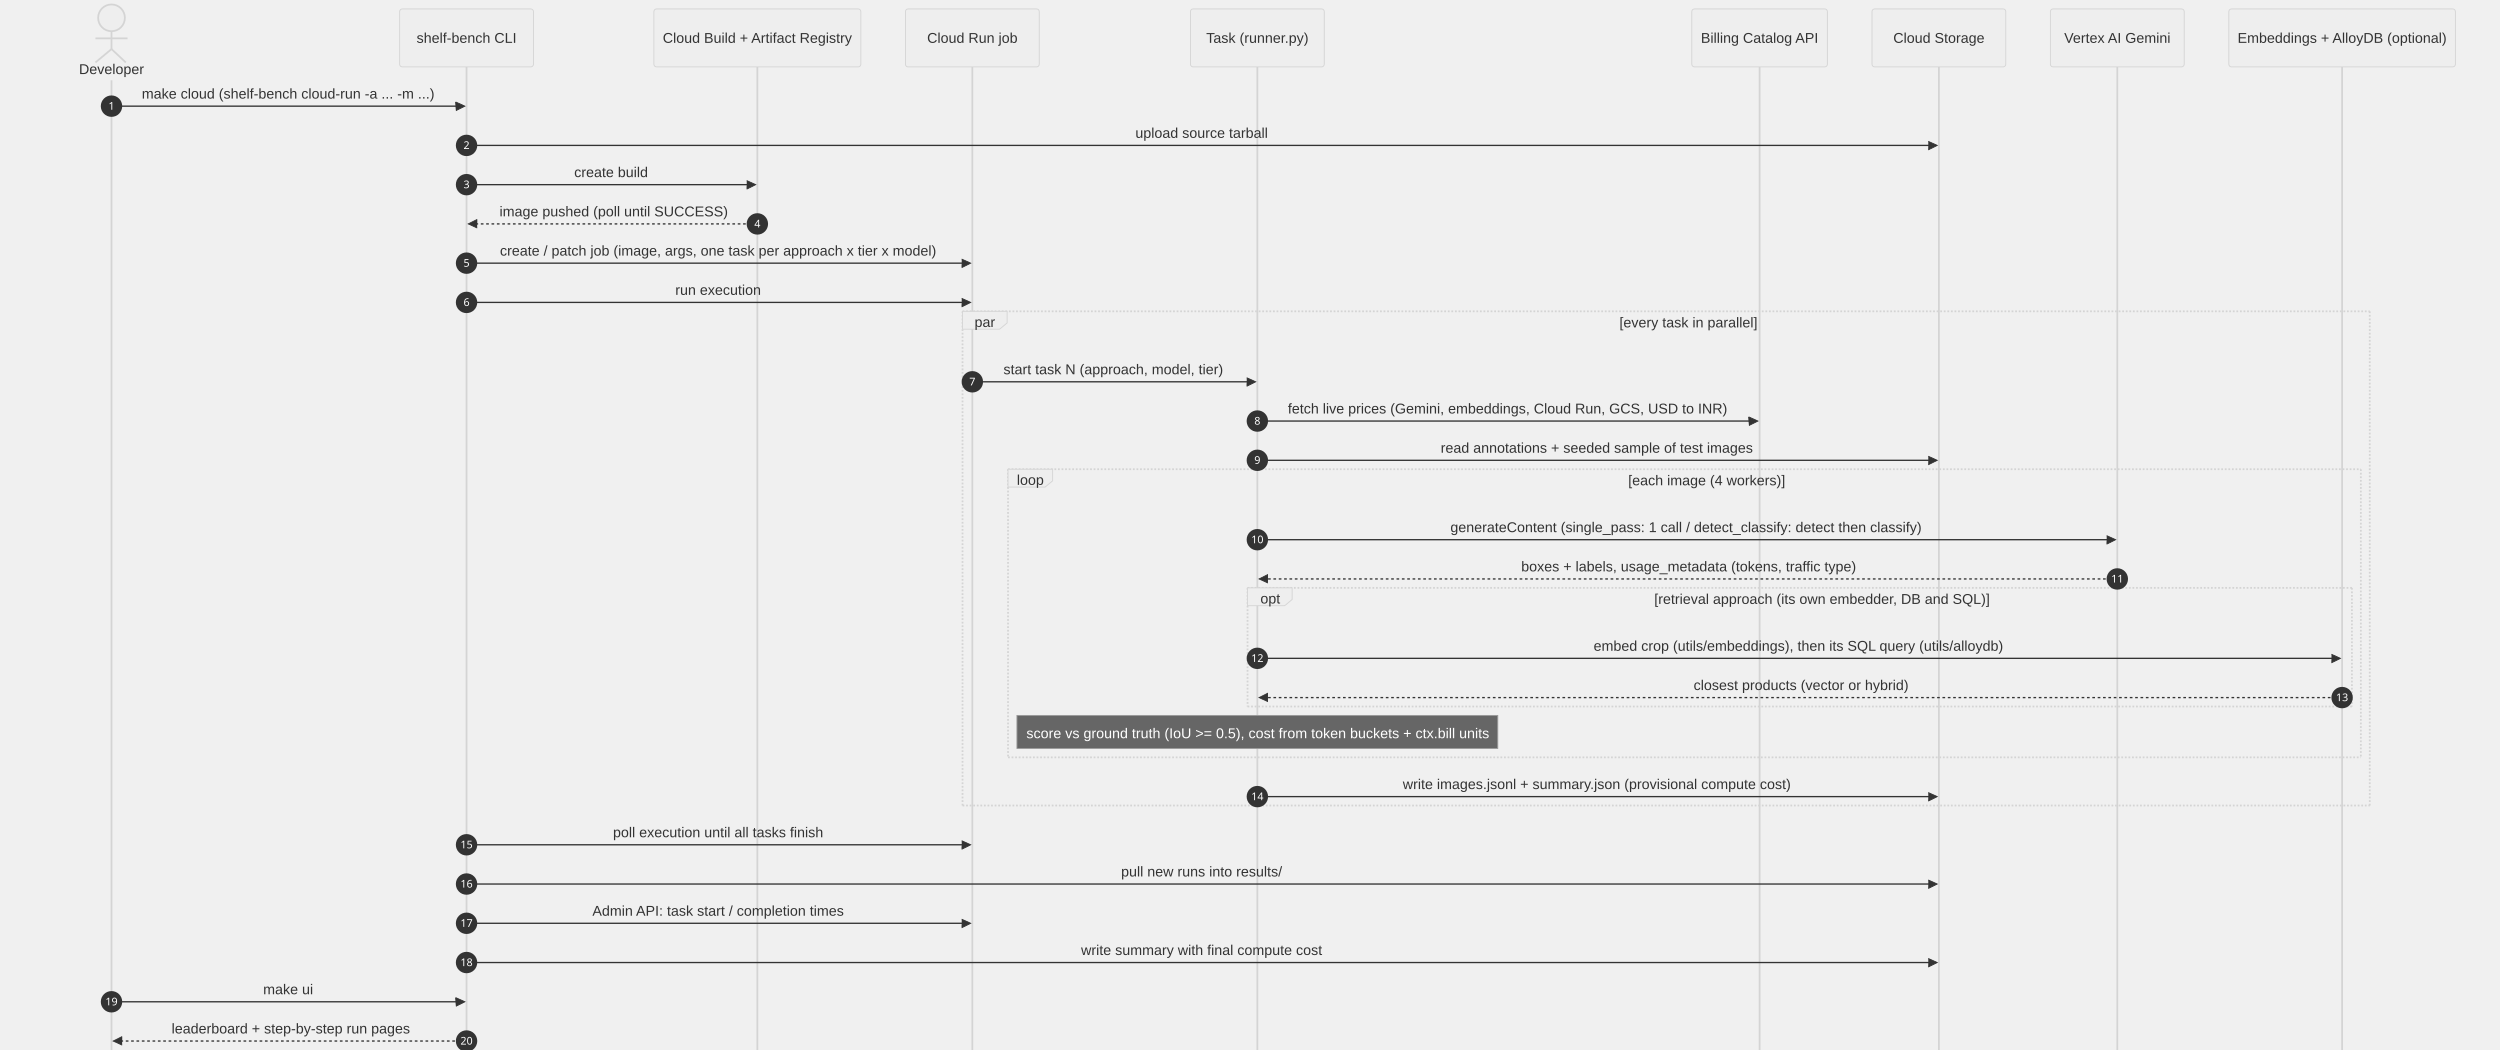
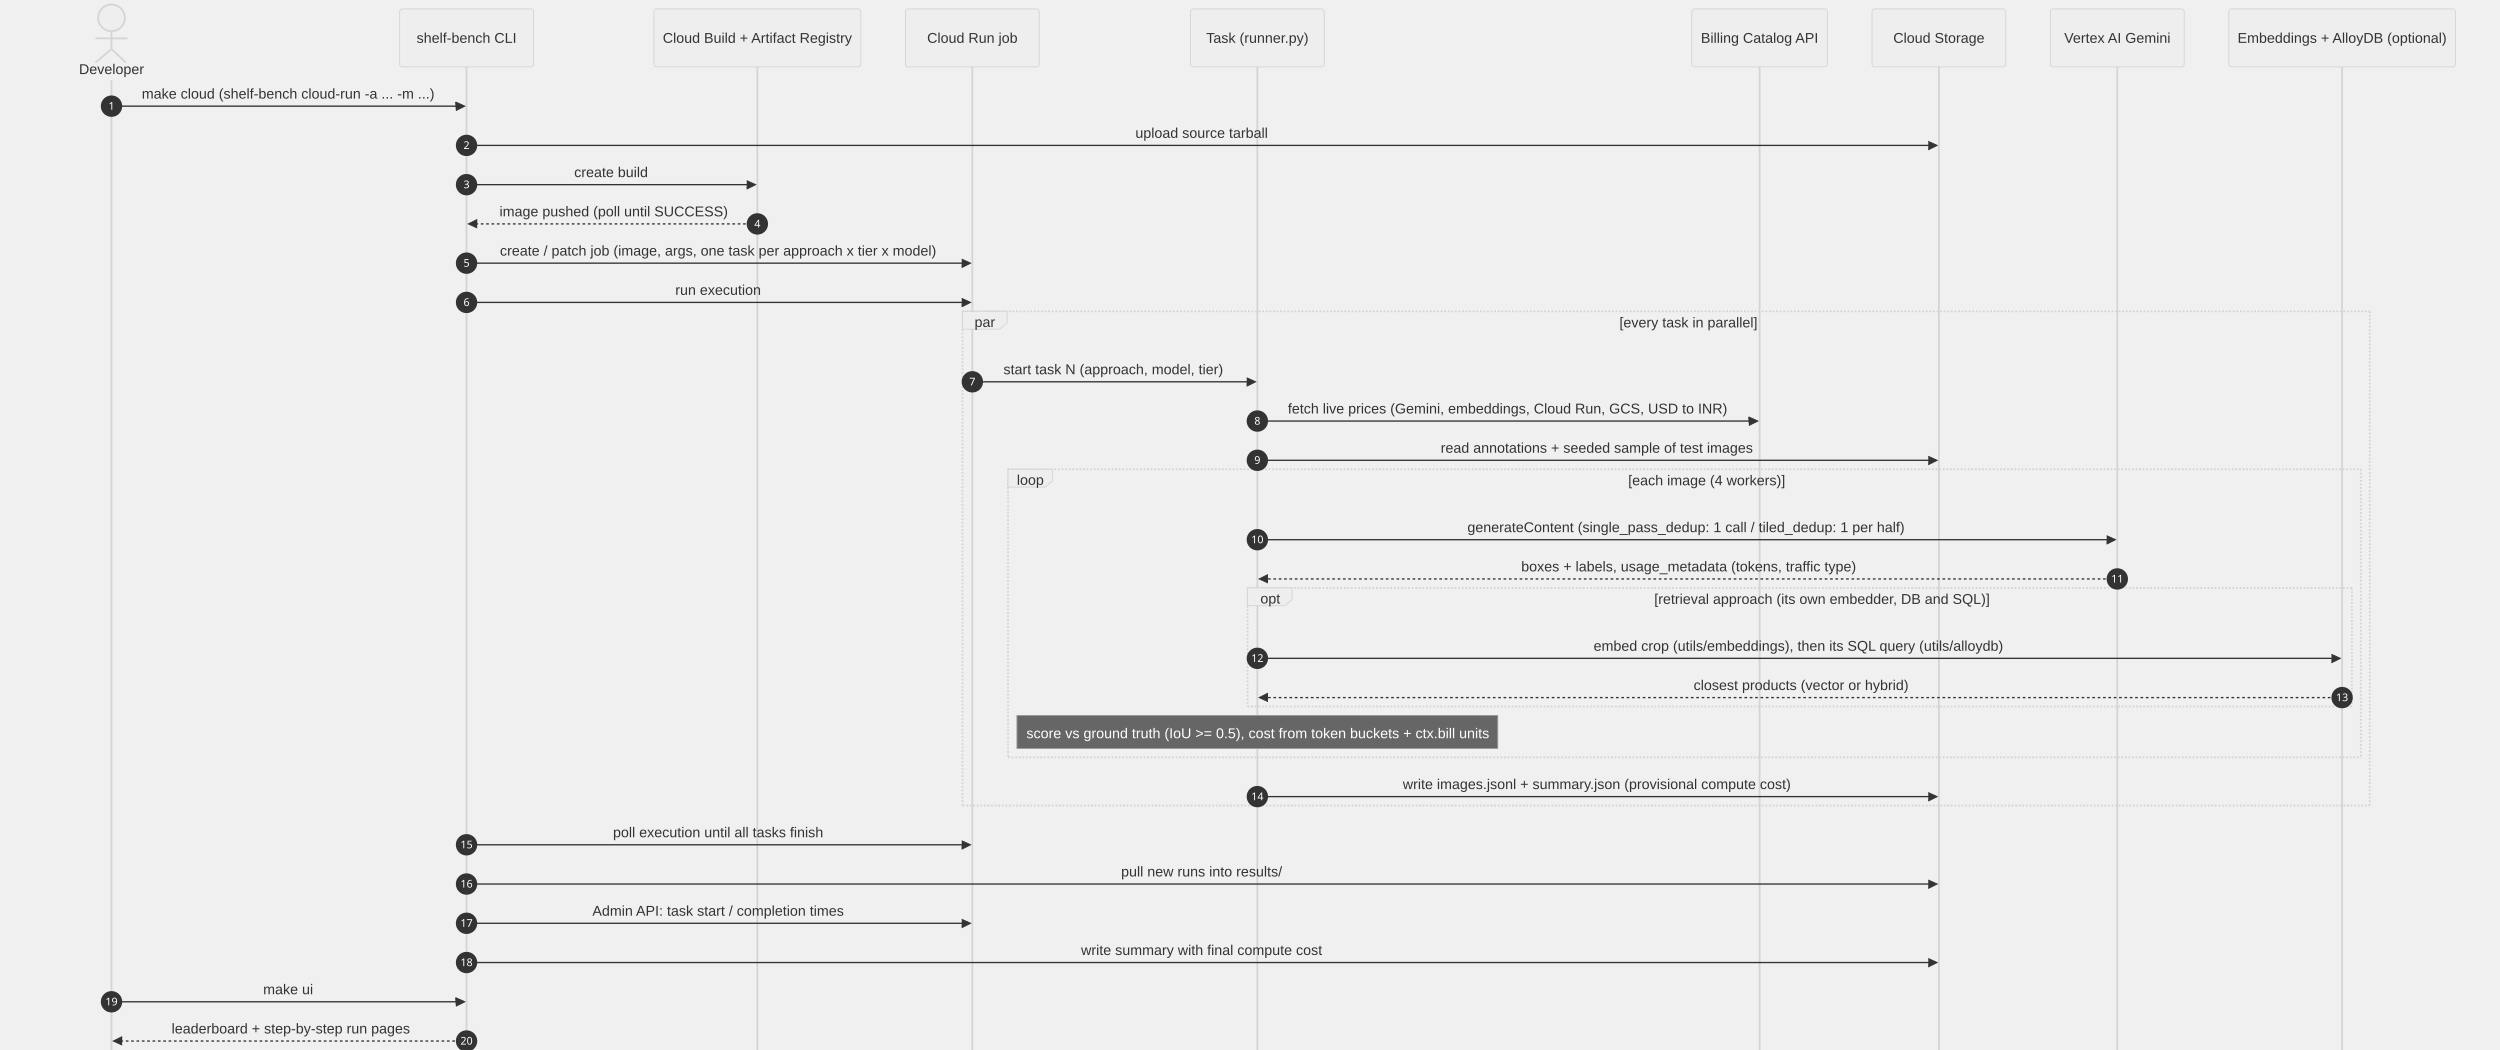
<svg xmlns="http://www.w3.org/2000/svg" id="sequence" width="2802.5" style="max-width: none;" viewBox="-50 -10 2802.5 1177" role="graphics-document document" aria-roledescription="sequence" height="1177">
  <g>
    <line id="actor8" x1="2575.5" y1="65" x2="2575.5" y2="2000" class="actor-line 200" stroke-width="0.5px" stroke="#999" name="RET" data-et="life-line" data-id="RET" />
    <g id="root-8" data-et="participant" data-type="participant" data-id="RET">
      <rect x="2448.5" y="0" fill="#eaeaea" stroke="#666" width="254" height="65" name="RET" rx="3" ry="3" class="actor actor-top" />
      <text x="2575.5" y="32.5" dominant-baseline="central" alignment-baseline="central" class="actor actor-box" style="text-anchor: middle; font-size: 16px; font-weight: 400; font-family: Arial, Helvetica, sans-serif;">
        <tspan x="2575.5" dy="0">Embeddings + AlloyDB (optional)</tspan>
      </text>
    </g>
  </g>
  <g>
    <line id="actor7" x1="2323.5" y1="65" x2="2323.5" y2="2000" class="actor-line 200" stroke-width="0.5px" stroke="#999" name="GEM" data-et="life-line" data-id="GEM" />
    <g id="root-7" data-et="participant" data-type="participant" data-id="GEM">
      <rect x="2248.5" y="0" fill="#eaeaea" stroke="#666" width="150" height="65" name="GEM" rx="3" ry="3" class="actor actor-top" />
      <text x="2323.5" y="32.5" dominant-baseline="central" alignment-baseline="central" class="actor actor-box" style="text-anchor: middle; font-size: 16px; font-weight: 400; font-family: Arial, Helvetica, sans-serif;">
        <tspan x="2323.5" dy="0">Vertex AI Gemini</tspan>
      </text>
    </g>
  </g>
  <g>
    <line id="actor6" x1="2123.5" y1="65" x2="2123.5" y2="2000" class="actor-line 200" stroke-width="0.5px" stroke="#999" name="GCS" data-et="life-line" data-id="GCS" />
    <g id="root-6" data-et="participant" data-type="participant" data-id="GCS">
      <rect x="2048.5" y="0" fill="#eaeaea" stroke="#666" width="150" height="65" name="GCS" rx="3" ry="3" class="actor actor-top" />
      <text x="2123.5" y="32.5" dominant-baseline="central" alignment-baseline="central" class="actor actor-box" style="text-anchor: middle; font-size: 16px; font-weight: 400; font-family: Arial, Helvetica, sans-serif;">
        <tspan x="2123.5" dy="0">Cloud Storage</tspan>
      </text>
    </g>
  </g>
  <g>
    <line id="actor5" x1="1922.5" y1="65" x2="1922.5" y2="2000" class="actor-line 200" stroke-width="0.5px" stroke="#999" name="BILL" data-et="life-line" data-id="BILL" />
    <g id="root-5" data-et="participant" data-type="participant" data-id="BILL">
      <rect x="1846.5" y="0" fill="#eaeaea" stroke="#666" width="152" height="65" name="BILL" rx="3" ry="3" class="actor actor-top" />
      <text x="1922.5" y="32.5" dominant-baseline="central" alignment-baseline="central" class="actor actor-box" style="text-anchor: middle; font-size: 16px; font-weight: 400; font-family: Arial, Helvetica, sans-serif;">
        <tspan x="1922.5" dy="0">Billing Catalog API</tspan>
      </text>
    </g>
  </g>
  <g>
    <line id="actor4" x1="1359.5" y1="65" x2="1359.5" y2="2000" class="actor-line 200" stroke-width="0.5px" stroke="#999" name="T" data-et="life-line" data-id="T" />
    <g id="root-4" data-et="participant" data-type="participant" data-id="T">
      <rect x="1284.5" y="0" fill="#eaeaea" stroke="#666" width="150" height="65" name="T" rx="3" ry="3" class="actor actor-top" />
      <text x="1359.5" y="32.5" dominant-baseline="central" alignment-baseline="central" class="actor actor-box" style="text-anchor: middle; font-size: 16px; font-weight: 400; font-family: Arial, Helvetica, sans-serif;">
        <tspan x="1359.5" dy="0">Task (runner.py)</tspan>
      </text>
    </g>
  </g>
  <g>
    <line id="actor3" x1="1040" y1="65" x2="1040" y2="2000" class="actor-line 200" stroke-width="0.5px" stroke="#999" name="CR" data-et="life-line" data-id="CR" />
    <g id="root-3" data-et="participant" data-type="participant" data-id="CR">
      <rect x="965" y="0" fill="#eaeaea" stroke="#666" width="150" height="65" name="CR" rx="3" ry="3" class="actor actor-top" />
      <text x="1040" y="32.5" dominant-baseline="central" alignment-baseline="central" class="actor actor-box" style="text-anchor: middle; font-size: 16px; font-weight: 400; font-family: Arial, Helvetica, sans-serif;">
        <tspan x="1040" dy="0">Cloud Run job</tspan>
      </text>
    </g>
  </g>
  <g>
    <line id="actor2" x1="799" y1="65" x2="799" y2="2000" class="actor-line 200" stroke-width="0.5px" stroke="#999" name="CB" data-et="life-line" data-id="CB" />
    <g id="root-2" data-et="participant" data-type="participant" data-id="CB">
      <rect x="683" y="0" fill="#eaeaea" stroke="#666" width="232" height="65" name="CB" rx="3" ry="3" class="actor actor-top" />
      <text x="799" y="32.5" dominant-baseline="central" alignment-baseline="central" class="actor actor-box" style="text-anchor: middle; font-size: 16px; font-weight: 400; font-family: Arial, Helvetica, sans-serif;">
        <tspan x="799" dy="0">Cloud Build + Artifact Registry</tspan>
      </text>
    </g>
  </g>
  <g>
    <line id="actor1" x1="473" y1="65" x2="473" y2="2000" class="actor-line 200" stroke-width="0.5px" stroke="#999" name="CLI" data-et="life-line" data-id="CLI" />
    <g id="root-1" data-et="participant" data-type="participant" data-id="CLI">
      <rect x="398" y="0" fill="#eaeaea" stroke="#666" width="150" height="65" name="CLI" rx="3" ry="3" class="actor actor-top" />
      <text x="473" y="32.5" dominant-baseline="central" alignment-baseline="central" class="actor actor-box" style="text-anchor: middle; font-size: 16px; font-weight: 400; font-family: Arial, Helvetica, sans-serif;">
        <tspan x="473" dy="0">shelf-bench CLI</tspan>
      </text>
    </g>
  </g>
  <g>
    <line id="actor0" x1="75" y1="80" x2="75" y2="2000" class="actor-line 200" stroke-width="0.5px" stroke="#999" name="Dev" data-et="life-line" data-id="Dev" />
  </g>
  <style>#sequence{font-family:Arial,Helvetica,sans-serif;font-size:16px;fill:#000000;}@keyframes edge-animation-frame{from{stroke-dashoffset:0;}}@keyframes dash{to{stroke-dashoffset:0;}}#sequence .edge-animation-slow{stroke-dasharray:9,5!important;stroke-dashoffset:900;animation:dash 50s linear infinite;stroke-linecap:round;}#sequence .edge-animation-fast{stroke-dasharray:9,5!important;stroke-dashoffset:900;animation:dash 20s linear infinite;stroke-linecap:round;}#sequence .error-icon{fill:#552222;}#sequence .error-text{fill:#552222;stroke:#552222;}#sequence .edge-thickness-normal{stroke-width:1px;}#sequence .edge-thickness-thick{stroke-width:3.5px;}#sequence .edge-pattern-solid{stroke-dasharray:0;}#sequence .edge-thickness-invisible{stroke-width:0;fill:none;}#sequence .edge-pattern-dashed{stroke-dasharray:3;}#sequence .edge-pattern-dotted{stroke-dasharray:2;}#sequence .marker{fill:#666;stroke:#666;}#sequence .marker.cross{stroke:#666;}#sequence svg{font-family:Arial,Helvetica,sans-serif;font-size:16px;}#sequence p{margin:0;}#sequence .actor{stroke:hsl(0, 0%, 83%);fill:#eee;stroke-width:1;}#sequence rect.actor.outer-path[data-look="neo"]{filter:drop-shadow( 1px 2px 2px rgba(185,185,185,1));}#sequence rect.note[data-look="neo"]{stroke:#999;fill:#666;filter:drop-shadow( 1px 2px 2px rgba(185,185,185,1));}#sequence text.actor&gt;tspan{fill:#333;stroke:none;}#sequence .actor-line{stroke:hsl(0, 0%, 83%);}#sequence .innerArc{stroke-width:1.5;stroke-dasharray:none;}#sequence .messageLine0{stroke-width:1.5;stroke-dasharray:none;stroke:#333;}#sequence .messageLine1{stroke-width:1.5;stroke-dasharray:2,2;stroke:#333;}#sequence [id$="-arrowhead"] path{fill:#333;stroke:#333;}#sequence .sequenceNumber{fill:white;}#sequence [id$="-sequencenumber"]{fill:#333;}#sequence [id$="-crosshead"] path{fill:#333;stroke:#333;}#sequence .messageText{fill:#333;stroke:none;}#sequence .labelBox{stroke:hsl(0, 0%, 83%);fill:#eee;filter:none;}#sequence .labelText,#sequence .labelText&gt;tspan{fill:#333;stroke:none;}#sequence .loopText,#sequence .loopText&gt;tspan{fill:#333;stroke:none;}#sequence .sectionTitle,#sequence .sectionTitle&gt;tspan{fill:#333;stroke:none;}#sequence .loopLine{stroke-width:2px;stroke-dasharray:2,2;stroke:hsl(0, 0%, 83%);fill:hsl(0, 0%, 83%);}#sequence .note{stroke:#999;fill:#666;}#sequence .noteText,#sequence .noteText&gt;tspan{fill:#fff;stroke:none;font-weight:normal;}#sequence .activation0{fill:#f4f4f4;stroke:#666;}#sequence .activation1{fill:#f4f4f4;stroke:#666;}#sequence .activation2{fill:#f4f4f4;stroke:#666;}#sequence .actorPopupMenu{position:absolute;}#sequence .actorPopupMenuPanel{position:absolute;fill:#eee;box-shadow:0px 8px 16px 0px rgba(0,0,0,0.2);filter:drop-shadow(3px 5px 2px rgb(0 0 0 / 0.4));}#sequence .actor-man circle,#sequence line{fill:#eee;stroke-width:2px;}#sequence g rect.rect{filter:drop-shadow( 1px 2px 2px rgba(185,185,185,1));stroke:#999;}#sequence .node .neo-node{stroke:#999;}#sequence [data-look="neo"].node rect,#sequence [data-look="neo"].cluster rect,#sequence [data-look="neo"].node polygon{stroke:url(#sequence-gradient);filter:drop-shadow( 1px 2px 2px rgba(185,185,185,1));}#sequence [data-look="neo"].swimlane.cluster rect{filter:none;}#sequence [data-look="neo"].node path{stroke:url(#sequence-gradient);stroke-width:1px;}#sequence [data-look="neo"].node .outer-path{filter:drop-shadow( 1px 2px 2px rgba(185,185,185,1));}#sequence [data-look="neo"].node .neo-line path{stroke:#999;filter:none;}#sequence [data-look="neo"].node circle{stroke:url(#sequence-gradient);filter:drop-shadow( 1px 2px 2px rgba(185,185,185,1));}#sequence [data-look="neo"].node circle .state-start{fill:#000000;}#sequence [data-look="neo"].icon-shape .icon{fill:url(#sequence-gradient);filter:drop-shadow( 1px 2px 2px rgba(185,185,185,1));}#sequence [data-look="neo"].icon-shape .icon-neo path{stroke:url(#sequence-gradient);filter:drop-shadow( 1px 2px 2px rgba(185,185,185,1));}#sequence :root{--mermaid-font-family:Arial,Helvetica,sans-serif;}</style>
  <g />
  <defs>
    <symbol id="sequence-computer" width="24" height="24">
      <path transform="scale(.5)" d="M2 2v13h20v-13h-20zm18 11h-16v-9h16v9zm-10.228 6l.466-1h3.524l.467 1h-4.457zm14.228 3h-24l2-6h2.104l-1.33 4h18.45l-1.297-4h2.073l2 6zm-5-10h-14v-7h14v7z" />
    </symbol>
  </defs>
  <defs>
    <symbol id="sequence-database" fill-rule="evenodd" clip-rule="evenodd">
      <path transform="scale(.5)" d="M12.258.001l.256.004.255.005.253.008.251.01.249.012.247.015.246.016.242.019.241.02.239.023.236.024.233.027.231.028.229.031.225.032.223.034.22.036.217.038.214.04.211.041.208.043.205.045.201.046.198.048.194.05.191.051.187.053.183.054.18.056.175.057.172.059.168.06.163.061.16.063.155.064.15.066.074.033.073.033.071.034.07.034.069.035.068.035.067.035.066.035.064.036.064.036.062.036.06.036.06.037.058.037.058.037.055.038.055.038.053.038.052.038.051.039.05.039.048.039.047.039.045.04.044.04.043.04.041.04.04.041.039.041.037.041.036.041.034.041.033.042.032.042.03.042.029.042.027.042.026.043.024.043.023.043.021.043.02.043.018.044.017.043.015.044.013.044.012.044.011.045.009.044.007.045.006.045.004.045.002.045.001.045v17l-.001.045-.002.045-.004.045-.006.045-.007.045-.009.044-.011.045-.012.044-.013.044-.015.044-.017.043-.018.044-.02.043-.021.043-.023.043-.024.043-.026.043-.027.042-.029.042-.03.042-.032.042-.033.042-.034.041-.036.041-.037.041-.039.041-.04.041-.041.04-.043.04-.044.04-.045.04-.047.039-.048.039-.05.039-.051.039-.052.038-.053.038-.055.038-.055.038-.058.037-.058.037-.06.037-.06.036-.062.036-.064.036-.064.036-.066.035-.067.035-.068.035-.069.035-.07.034-.071.034-.073.033-.074.033-.15.066-.155.064-.16.063-.163.061-.168.06-.172.059-.175.057-.18.056-.183.054-.187.053-.191.051-.194.05-.198.048-.201.046-.205.045-.208.043-.211.041-.214.04-.217.038-.22.036-.223.034-.225.032-.229.031-.231.028-.233.027-.236.024-.239.023-.241.02-.242.019-.246.016-.247.015-.249.012-.251.01-.253.008-.255.005-.256.004-.258.001-.258-.001-.256-.004-.255-.005-.253-.008-.251-.01-.249-.012-.247-.015-.245-.016-.243-.019-.241-.02-.238-.023-.236-.024-.234-.027-.231-.028-.228-.031-.226-.032-.223-.034-.22-.036-.217-.038-.214-.04-.211-.041-.208-.043-.204-.045-.201-.046-.198-.048-.195-.05-.19-.051-.187-.053-.184-.054-.179-.056-.176-.057-.172-.059-.167-.06-.164-.061-.159-.063-.155-.064-.151-.066-.074-.033-.072-.033-.072-.034-.07-.034-.069-.035-.068-.035-.067-.035-.066-.035-.064-.036-.063-.036-.062-.036-.061-.036-.06-.037-.058-.037-.057-.037-.056-.038-.055-.038-.053-.038-.052-.038-.051-.039-.049-.039-.049-.039-.046-.039-.046-.04-.044-.04-.043-.04-.041-.04-.04-.041-.039-.041-.037-.041-.036-.041-.034-.041-.033-.042-.032-.042-.03-.042-.029-.042-.027-.042-.026-.043-.024-.043-.023-.043-.021-.043-.02-.043-.018-.044-.017-.043-.015-.044-.013-.044-.012-.044-.011-.045-.009-.044-.007-.045-.006-.045-.004-.045-.002-.045-.001-.045v-17l.001-.045.002-.045.004-.045.006-.045.007-.045.009-.044.011-.045.012-.044.013-.044.015-.044.017-.043.018-.044.02-.043.021-.043.023-.043.024-.043.026-.043.027-.042.029-.042.03-.042.032-.042.033-.042.034-.041.036-.041.037-.041.039-.041.04-.041.041-.04.043-.04.044-.04.046-.04.046-.039.049-.039.049-.039.051-.039.052-.038.053-.038.055-.038.056-.038.057-.037.058-.037.06-.037.061-.036.062-.036.063-.036.064-.036.066-.035.067-.035.068-.035.069-.035.07-.034.072-.034.072-.033.074-.033.151-.066.155-.064.159-.063.164-.061.167-.06.172-.059.176-.057.179-.056.184-.054.187-.053.19-.051.195-.05.198-.048.201-.046.204-.045.208-.043.211-.041.214-.04.217-.038.22-.036.223-.034.226-.032.228-.031.231-.028.234-.027.236-.024.238-.023.241-.02.243-.019.245-.016.247-.015.249-.012.251-.01.253-.008.255-.005.256-.004.258-.001.258.001zm-9.258 20.499v.01l.001.021.003.021.004.022.005.021.006.022.007.022.009.023.01.022.011.023.012.023.013.023.015.023.016.024.017.023.018.024.019.024.021.024.022.025.023.024.024.025.052.049.056.05.061.051.066.051.07.051.075.051.079.052.084.052.088.052.092.052.097.052.102.051.105.052.11.052.114.051.119.051.123.051.127.05.131.05.135.05.139.048.144.049.147.047.152.047.155.047.16.045.163.045.167.043.171.043.176.041.178.041.183.039.187.039.19.037.194.035.197.035.202.033.204.031.209.03.212.029.216.027.219.025.222.024.226.021.23.02.233.018.236.016.24.015.243.012.246.01.249.008.253.005.256.004.259.001.26-.001.257-.004.254-.005.25-.008.247-.011.244-.012.241-.014.237-.016.233-.018.231-.021.226-.021.224-.024.22-.026.216-.027.212-.028.21-.031.205-.031.202-.034.198-.034.194-.036.191-.037.187-.039.183-.04.179-.04.175-.042.172-.043.168-.044.163-.045.16-.046.155-.046.152-.047.148-.048.143-.049.139-.049.136-.05.131-.05.126-.05.123-.051.118-.052.114-.051.11-.052.106-.052.101-.052.096-.052.092-.052.088-.053.083-.051.079-.052.074-.052.07-.051.065-.051.06-.051.056-.05.051-.05.023-.024.023-.025.021-.024.02-.024.019-.024.018-.024.017-.024.015-.023.014-.024.013-.023.012-.023.01-.023.01-.022.008-.022.006-.022.006-.022.004-.022.004-.021.001-.021.001-.021v-4.127l-.077.055-.08.053-.083.054-.085.053-.087.052-.09.052-.093.051-.095.05-.097.05-.1.049-.102.049-.105.048-.106.047-.109.047-.111.046-.114.045-.115.045-.118.044-.12.043-.122.042-.124.042-.126.041-.128.04-.13.04-.132.038-.134.038-.135.037-.138.037-.139.035-.142.035-.143.034-.144.033-.147.032-.148.031-.15.03-.151.03-.153.029-.154.027-.156.027-.158.026-.159.025-.161.024-.162.023-.163.022-.165.021-.166.02-.167.019-.169.018-.169.017-.171.016-.173.015-.173.014-.175.013-.175.012-.177.011-.178.01-.179.008-.179.008-.181.006-.182.005-.182.004-.184.003-.184.002h-.37l-.184-.002-.184-.003-.182-.004-.182-.005-.181-.006-.179-.008-.179-.008-.178-.01-.176-.011-.176-.012-.175-.013-.173-.014-.172-.015-.171-.016-.17-.017-.169-.018-.167-.019-.166-.02-.165-.021-.163-.022-.162-.023-.161-.024-.159-.025-.157-.026-.156-.027-.155-.027-.153-.029-.151-.03-.15-.03-.148-.031-.146-.032-.145-.033-.143-.034-.141-.035-.14-.035-.137-.037-.136-.037-.134-.038-.132-.038-.13-.04-.128-.04-.126-.041-.124-.042-.122-.042-.12-.044-.117-.043-.116-.045-.113-.045-.112-.046-.109-.047-.106-.047-.105-.048-.102-.049-.1-.049-.097-.05-.095-.05-.093-.052-.09-.051-.087-.052-.085-.053-.083-.054-.08-.054-.077-.054v4.127zm0-5.654v.011l.001.021.003.021.004.021.005.022.006.022.007.022.009.022.01.022.011.023.012.023.013.023.015.024.016.023.017.024.018.024.019.024.021.024.022.024.023.025.024.024.052.05.056.05.061.05.066.051.07.051.075.052.079.051.084.052.088.052.092.052.097.052.102.052.105.052.11.051.114.051.119.052.123.05.127.051.131.05.135.049.139.049.144.048.147.048.152.047.155.046.16.045.163.045.167.044.171.042.176.042.178.04.183.04.187.038.19.037.194.036.197.034.202.033.204.032.209.03.212.028.216.027.219.025.222.024.226.022.23.02.233.018.236.016.24.014.243.012.246.01.249.008.253.006.256.003.259.001.26-.001.257-.003.254-.006.25-.008.247-.01.244-.012.241-.015.237-.016.233-.018.231-.02.226-.022.224-.024.22-.025.216-.027.212-.029.21-.03.205-.032.202-.033.198-.035.194-.036.191-.037.187-.039.183-.039.179-.041.175-.042.172-.043.168-.044.163-.045.16-.045.155-.047.152-.047.148-.048.143-.048.139-.05.136-.049.131-.05.126-.051.123-.051.118-.051.114-.052.11-.052.106-.052.101-.052.096-.052.092-.052.088-.052.083-.052.079-.052.074-.051.07-.052.065-.051.06-.05.056-.051.051-.049.023-.025.023-.024.021-.025.02-.024.019-.024.018-.024.017-.024.015-.023.014-.023.013-.024.012-.022.01-.023.01-.023.008-.022.006-.022.006-.022.004-.021.004-.022.001-.021.001-.021v-4.139l-.077.054-.08.054-.083.054-.085.052-.087.053-.09.051-.093.051-.095.051-.097.05-.1.049-.102.049-.105.048-.106.047-.109.047-.111.046-.114.045-.115.044-.118.044-.12.044-.122.042-.124.042-.126.041-.128.04-.13.039-.132.039-.134.038-.135.037-.138.036-.139.036-.142.035-.143.033-.144.033-.147.033-.148.031-.15.03-.151.03-.153.028-.154.028-.156.027-.158.026-.159.025-.161.024-.162.023-.163.022-.165.021-.166.02-.167.019-.169.018-.169.017-.171.016-.173.015-.173.014-.175.013-.175.012-.177.011-.178.009-.179.009-.179.007-.181.007-.182.005-.182.004-.184.003-.184.002h-.37l-.184-.002-.184-.003-.182-.004-.182-.005-.181-.007-.179-.007-.179-.009-.178-.009-.176-.011-.176-.012-.175-.013-.173-.014-.172-.015-.171-.016-.17-.017-.169-.018-.167-.019-.166-.02-.165-.021-.163-.022-.162-.023-.161-.024-.159-.025-.157-.026-.156-.027-.155-.028-.153-.028-.151-.03-.15-.03-.148-.031-.146-.033-.145-.033-.143-.033-.141-.035-.14-.036-.137-.036-.136-.037-.134-.038-.132-.039-.13-.039-.128-.04-.126-.041-.124-.042-.122-.043-.12-.043-.117-.044-.116-.044-.113-.046-.112-.046-.109-.046-.106-.047-.105-.048-.102-.049-.1-.049-.097-.05-.095-.051-.093-.051-.09-.051-.087-.053-.085-.052-.083-.054-.08-.054-.077-.054v4.139zm0-5.666v.011l.001.02.003.022.004.021.005.022.006.021.007.022.009.023.01.022.011.023.012.023.013.023.015.023.016.024.017.024.018.023.019.024.021.025.022.024.023.024.024.025.052.05.056.05.061.05.066.051.07.051.075.052.079.051.084.052.088.052.092.052.097.052.102.052.105.051.11.052.114.051.119.051.123.051.127.05.131.05.135.05.139.049.144.048.147.048.152.047.155.046.16.045.163.045.167.043.171.043.176.042.178.04.183.04.187.038.19.037.194.036.197.034.202.033.204.032.209.03.212.028.216.027.219.025.222.024.226.021.23.02.233.018.236.017.24.014.243.012.246.01.249.008.253.006.256.003.259.001.26-.001.257-.003.254-.006.25-.008.247-.01.244-.013.241-.014.237-.016.233-.018.231-.02.226-.022.224-.024.22-.025.216-.027.212-.029.21-.03.205-.032.202-.033.198-.035.194-.036.191-.037.187-.039.183-.039.179-.041.175-.042.172-.043.168-.044.163-.045.16-.045.155-.047.152-.047.148-.048.143-.049.139-.049.136-.049.131-.051.126-.05.123-.051.118-.052.114-.051.11-.052.106-.052.101-.052.096-.052.092-.052.088-.052.083-.052.079-.052.074-.052.07-.051.065-.051.06-.051.056-.05.051-.049.023-.025.023-.025.021-.024.02-.024.019-.024.018-.024.017-.024.015-.023.014-.024.013-.023.012-.023.01-.022.01-.023.008-.022.006-.022.006-.022.004-.022.004-.021.001-.021.001-.021v-4.153l-.077.054-.08.054-.083.053-.085.053-.087.053-.09.051-.093.051-.095.051-.097.05-.1.049-.102.048-.105.048-.106.048-.109.046-.111.046-.114.046-.115.044-.118.044-.12.043-.122.043-.124.042-.126.041-.128.04-.13.039-.132.039-.134.038-.135.037-.138.036-.139.036-.142.034-.143.034-.144.033-.147.032-.148.032-.15.03-.151.03-.153.028-.154.028-.156.027-.158.026-.159.024-.161.024-.162.023-.163.023-.165.021-.166.02-.167.019-.169.018-.169.017-.171.016-.173.015-.173.014-.175.013-.175.012-.177.01-.178.01-.179.009-.179.007-.181.006-.182.006-.182.004-.184.003-.184.001-.185.001-.185-.001-.184-.001-.184-.003-.182-.004-.182-.006-.181-.006-.179-.007-.179-.009-.178-.01-.176-.01-.176-.012-.175-.013-.173-.014-.172-.015-.171-.016-.17-.017-.169-.018-.167-.019-.166-.02-.165-.021-.163-.023-.162-.023-.161-.024-.159-.024-.157-.026-.156-.027-.155-.028-.153-.028-.151-.03-.15-.03-.148-.032-.146-.032-.145-.033-.143-.034-.141-.034-.14-.036-.137-.036-.136-.037-.134-.038-.132-.039-.13-.039-.128-.041-.126-.041-.124-.041-.122-.043-.12-.043-.117-.044-.116-.044-.113-.046-.112-.046-.109-.046-.106-.048-.105-.048-.102-.048-.1-.05-.097-.049-.095-.051-.093-.051-.09-.052-.087-.052-.085-.053-.083-.053-.08-.054-.077-.054v4.153zm8.74-8.179l-.257.004-.254.005-.25.008-.247.011-.244.012-.241.014-.237.016-.233.018-.231.021-.226.022-.224.023-.22.026-.216.027-.212.028-.21.031-.205.032-.202.033-.198.034-.194.036-.191.038-.187.038-.183.04-.179.041-.175.042-.172.043-.168.043-.163.045-.16.046-.155.046-.152.048-.148.048-.143.048-.139.049-.136.05-.131.05-.126.051-.123.051-.118.051-.114.052-.11.052-.106.052-.101.052-.096.052-.092.052-.088.052-.083.052-.079.052-.074.051-.07.052-.065.051-.06.05-.056.05-.051.05-.023.025-.023.024-.021.024-.02.025-.019.024-.018.024-.017.023-.015.024-.014.023-.013.023-.012.023-.01.023-.01.022-.008.022-.006.023-.006.021-.004.022-.004.021-.001.021-.001.021.001.021.001.021.004.021.004.022.006.021.006.023.008.022.01.022.01.023.012.023.013.023.014.023.015.024.017.023.018.024.019.024.02.025.021.024.023.024.023.025.051.05.056.05.06.05.065.051.07.052.074.051.079.052.083.052.088.052.092.052.096.052.101.052.106.052.11.052.114.052.118.051.123.051.126.051.131.05.136.05.139.049.143.048.148.048.152.048.155.046.16.046.163.045.168.043.172.043.175.042.179.041.183.04.187.038.191.038.194.036.198.034.202.033.205.032.21.031.212.028.216.027.22.026.224.023.226.022.231.021.233.018.237.016.241.014.244.012.247.011.25.008.254.005.257.004.26.001.26-.001.257-.004.254-.005.25-.008.247-.011.244-.012.241-.014.237-.016.233-.018.231-.021.226-.022.224-.023.22-.026.216-.027.212-.028.21-.031.205-.032.202-.033.198-.034.194-.036.191-.038.187-.038.183-.04.179-.041.175-.042.172-.043.168-.043.163-.045.16-.046.155-.046.152-.048.148-.048.143-.048.139-.049.136-.05.131-.05.126-.051.123-.051.118-.051.114-.052.11-.052.106-.052.101-.052.096-.052.092-.052.088-.052.083-.052.079-.052.074-.051.07-.052.065-.051.06-.05.056-.05.051-.05.023-.025.023-.024.021-.024.02-.025.019-.024.018-.024.017-.023.015-.024.014-.023.013-.023.012-.023.01-.023.01-.022.008-.022.006-.023.006-.021.004-.022.004-.021.001-.021.001-.021-.001-.021-.001-.021-.004-.021-.004-.022-.006-.021-.006-.023-.008-.022-.01-.022-.01-.023-.012-.023-.013-.023-.014-.023-.015-.024-.017-.023-.018-.024-.019-.024-.02-.025-.021-.024-.023-.024-.023-.025-.051-.05-.056-.05-.06-.05-.065-.051-.07-.052-.074-.051-.079-.052-.083-.052-.088-.052-.092-.052-.096-.052-.101-.052-.106-.052-.11-.052-.114-.052-.118-.051-.123-.051-.126-.051-.131-.05-.136-.05-.139-.049-.143-.048-.148-.048-.152-.048-.155-.046-.16-.046-.163-.045-.168-.043-.172-.043-.175-.042-.179-.041-.183-.04-.187-.038-.191-.038-.194-.036-.198-.034-.202-.033-.205-.032-.21-.031-.212-.028-.216-.027-.22-.026-.224-.023-.226-.022-.231-.021-.233-.018-.237-.016-.241-.014-.244-.012-.247-.011-.25-.008-.254-.005-.257-.004-.26-.001-.26.001z" />
    </symbol>
  </defs>
  <defs>
    <symbol id="sequence-clock" width="24" height="24">
      <path transform="scale(.5)" d="M12 2c5.514 0 10 4.486 10 10s-4.486 10-10 10-10-4.486-10-10 4.486-10 10-10zm0-2c-6.627 0-12 5.373-12 12s5.373 12 12 12 12-5.373 12-12-5.373-12-12-12zm5.848 12.459c.202.038.202.333.001.372-1.907.361-6.045 1.111-6.547 1.111-.719 0-1.301-.582-1.301-1.301 0-.512.77-5.447 1.125-7.445.034-.192.312-.181.343.014l.985 6.238 5.394 1.011z" />
    </symbol>
  </defs>
  <defs>
    <marker id="sequence-arrowhead" refX="7.9" refY="5" markerUnits="userSpaceOnUse" markerWidth="12" markerHeight="12" orient="auto-start-reverse">
      <path d="M -1 0 L 10 5 L 0 10 z" />
    </marker>
  </defs>
  <defs>
    <marker id="sequence-crosshead" markerWidth="15" markerHeight="8" orient="auto" refX="4" refY="4.5">
      <path fill="none" stroke="#000000" stroke-width="1pt" d="M 1,2 L 6,7 M 6,2 L 1,7" style="stroke-dasharray: 0, 0;" />
    </marker>
  </defs>
  <defs>
    <marker id="sequence-filled-head" refX="15.5" refY="7" markerWidth="20" markerHeight="28" orient="auto">
      <path d="M 18,7 L9,13 L14,7 L9,1 Z" />
    </marker>
  </defs>
  <defs>
    <marker id="sequence-sequencenumber" refX="15" refY="15" markerWidth="60" markerHeight="40" orient="auto">
      <circle cx="15" cy="15" r="6" />
    </marker>
  </defs>
  <defs>
    <marker id="sequence-solidTopArrowHead" refX="7.9" refY="7.25" markerUnits="userSpaceOnUse" markerWidth="12" markerHeight="12" orient="auto-start-reverse">
      <path d="M 0 0 L 10 8 L 0 8 z" />
    </marker>
  </defs>
  <defs>
    <marker id="sequence-solidBottomArrowHead" refX="7.9" refY="0.75" markerUnits="userSpaceOnUse" markerWidth="12" markerHeight="12" orient="auto-start-reverse">
      <path d="M 0 0 L 10 0 L 0 8 z" />
    </marker>
  </defs>
  <defs>
    <marker id="sequence-stickTopArrowHead" refX="7.5" refY="7" markerUnits="userSpaceOnUse" markerWidth="12" markerHeight="12" orient="auto-start-reverse">
      <path d="M 0 0 L 7 7" stroke="black" stroke-width="1.5" fill="none" />
    </marker>
  </defs>
  <defs>
    <marker id="sequence-stickBottomArrowHead" refX="7.5" refY="0" markerUnits="userSpaceOnUse" markerWidth="12" markerHeight="12" orient="auto-start-reverse">
      <path d="M 0 7 L 7 0" stroke="black" stroke-width="1.5" fill="none" />
    </marker>
  </defs>
  <g data-et="control-structure" data-id="i17">
    <line x1="1348.5" y1="649" x2="2586.5" y2="649" class="loopLine" />
    <line x1="2586.5" y1="649" x2="2586.5" y2="782" class="loopLine" />
    <line x1="1348.5" y1="782" x2="2586.5" y2="782" class="loopLine" />
    <line x1="1348.5" y1="649" x2="1348.5" y2="782" class="loopLine" />
    <polygon points="1348.5,649 1398.5,649 1398.5,662 1390.1,669 1348.5,669" class="labelBox" />
    <text x="1374" y="662" text-anchor="middle" dominant-baseline="middle" alignment-baseline="middle" class="labelText" style="font-family: Arial, Helvetica, sans-serif; font-size: 16px; font-weight: 400;">opt</text>
    <text x="1992.5" y="667" text-anchor="middle" class="loopText" style="font-family: Arial, Helvetica, sans-serif; font-size: 16px; font-weight: 400;">
      <tspan x="1992.5">[retrieval approach (its own embedder, DB and SQL)]</tspan>
    </text>
  </g>
  <g data-et="note" data-id="i18">
    <rect x="1090" y="792" fill="#EDF2AE" stroke="#666" width="539" height="37" class="note" />
    <text x="1360" y="797" text-anchor="middle" dominant-baseline="middle" alignment-baseline="middle" class="noteText" dy="1em" style="font-family: Arial, Helvetica, sans-serif; font-size: 16px; font-weight: 400;">
      <tspan x="1360">score vs ground truth (IoU &gt;= 0.5), cost from token buckets + ctx.bill units</tspan>
    </text>
  </g>
  <g data-et="control-structure" data-id="i19">
    <line x1="1080" y1="516" x2="2596.5" y2="516" class="loopLine" />
    <line x1="2596.5" y1="516" x2="2596.5" y2="839" class="loopLine" />
    <line x1="1080" y1="839" x2="2596.5" y2="839" class="loopLine" />
    <line x1="1080" y1="516" x2="1080" y2="839" class="loopLine" />
    <polygon points="1080,516 1130,516 1130,529 1121.6,536 1080,536" class="labelBox" />
    <text x="1105" y="529" text-anchor="middle" dominant-baseline="middle" alignment-baseline="middle" class="labelText" style="font-family: Arial, Helvetica, sans-serif; font-size: 16px; font-weight: 400;">loop</text>
    <text x="1863.25" y="534" text-anchor="middle" class="loopText" style="font-family: Arial, Helvetica, sans-serif; font-size: 16px; font-weight: 400;">
      <tspan x="1863.25">[each image (4 workers)]</tspan>
    </text>
  </g>
  <g data-et="control-structure" data-id="i21">
    <line x1="1029" y1="339" x2="2606.5" y2="339" class="loopLine" />
    <line x1="2606.5" y1="339" x2="2606.5" y2="893" class="loopLine" />
    <line x1="1029" y1="893" x2="2606.5" y2="893" class="loopLine" />
    <line x1="1029" y1="339" x2="1029" y2="893" class="loopLine" />
    <polygon points="1029,339 1079,339 1079,352 1070.6,359 1029,359" class="labelBox" />
    <text x="1054" y="352" text-anchor="middle" dominant-baseline="middle" alignment-baseline="middle" class="labelText" style="font-family: Arial, Helvetica, sans-serif; font-size: 16px; font-weight: 400;">par</text>
    <text x="1842.75" y="357" text-anchor="middle" class="loopText" style="font-family: Arial, Helvetica, sans-serif; font-size: 16px; font-weight: 400;">
      <tspan x="1842.75">[every task in parallel]</tspan>
    </text>
  </g>
  <g class="actor-man actor-top" name="Dev" data-et="participant" data-type="actor" data-id="Dev" style="stroke: rgb(212, 212, 212);">
    <line id="actor-man-torso0" x1="75" y1="25" x2="75" y2="45" />
    <line id="actor-man-arms0" x1="57" y1="33" x2="93" y2="33" />
    <line x1="57" y1="60" x2="75" y2="45" />
    <line x1="75" y1="45" x2="91" y2="60" />
    <circle cx="75" cy="10" r="15" width="150" height="65" />
    <text x="75" y="67.5" dominant-baseline="central" alignment-baseline="central" class="actor actor-man" style="text-anchor: middle; font-size: 16px; font-weight: 400; font-family: Arial, Helvetica, sans-serif;">
      <tspan x="75" dy="0">Developer</tspan>
    </text>
  </g>
  <text x="273" y="80" text-anchor="middle" dominant-baseline="middle" alignment-baseline="middle" class="messageText" dy="1em" style="font-family: Arial, Helvetica, sans-serif; font-size: 16px; font-weight: 400;">make cloud (shelf-bench cloud-run -a ... -m ...)</text>
  <line x1="82" y1="109" x2="469" y2="109" class="messageLine0" data-et="message" data-id="i1" data-from="Dev" data-to="CLI" stroke-width="2" stroke="none" marker-end="url(#sequence-arrowhead)" style="fill: none;" />
  <line x1="75" y1="109" x2="75" y2="109" stroke-width="0" marker-start="url(#sequence-sequencenumber)" />
  <text x="75" y="113" font-family="sans-serif" font-size="12px" text-anchor="middle" class="sequenceNumber">1</text>
  <text x="1297" y="124" text-anchor="middle" dominant-baseline="middle" alignment-baseline="middle" class="messageText" dy="1em" style="font-family: Arial, Helvetica, sans-serif; font-size: 16px; font-weight: 400;">upload source tarball</text>
  <line x1="480" y1="153" x2="2119.5" y2="153" class="messageLine0" data-et="message" data-id="i2" data-from="CLI" data-to="GCS" stroke-width="2" stroke="none" marker-end="url(#sequence-arrowhead)" style="fill: none;" />
  <line x1="473" y1="153" x2="473" y2="153" stroke-width="0" marker-start="url(#sequence-sequencenumber)" />
  <text x="473" y="157" font-family="sans-serif" font-size="12px" text-anchor="middle" class="sequenceNumber">2</text>
  <text x="635" y="168" text-anchor="middle" dominant-baseline="middle" alignment-baseline="middle" class="messageText" dy="1em" style="font-family: Arial, Helvetica, sans-serif; font-size: 16px; font-weight: 400;">create build</text>
  <line x1="480" y1="197" x2="795" y2="197" class="messageLine0" data-et="message" data-id="i3" data-from="CLI" data-to="CB" stroke-width="2" stroke="none" marker-end="url(#sequence-arrowhead)" style="fill: none;" />
  <line x1="473" y1="197" x2="473" y2="197" stroke-width="0" marker-start="url(#sequence-sequencenumber)" />
  <text x="473" y="201" font-family="sans-serif" font-size="12px" text-anchor="middle" class="sequenceNumber">3</text>
  <text x="638" y="212" text-anchor="middle" dominant-baseline="middle" alignment-baseline="middle" class="messageText" dy="1em" style="font-family: Arial, Helvetica, sans-serif; font-size: 16px; font-weight: 400;">image pushed (poll until SUCCESS)</text>
  <line x1="804" y1="241" x2="477" y2="241" class="messageLine1" data-et="message" data-id="i4" data-from="CB" data-to="CLI" stroke-width="2" stroke="none" marker-end="url(#sequence-arrowhead)" style="stroke-dasharray: 3, 3; fill: none;" />
  <line x1="799" y1="241" x2="799" y2="241" stroke-width="0" marker-start="url(#sequence-sequencenumber)" />
  <text x="799" y="245" font-family="sans-serif" font-size="12px" text-anchor="middle" class="sequenceNumber">4</text>
  <text x="755" y="256" text-anchor="middle" dominant-baseline="middle" alignment-baseline="middle" class="messageText" dy="1em" style="font-family: Arial, Helvetica, sans-serif; font-size: 16px; font-weight: 400;">create / patch job (image, args, one task per approach x tier x model)</text>
  <line x1="480" y1="285" x2="1036" y2="285" class="messageLine0" data-et="message" data-id="i5" data-from="CLI" data-to="CR" stroke-width="2" stroke="none" marker-end="url(#sequence-arrowhead)" style="fill: none;" />
  <line x1="473" y1="285" x2="473" y2="285" stroke-width="0" marker-start="url(#sequence-sequencenumber)" />
  <text x="473" y="289" font-family="sans-serif" font-size="12px" text-anchor="middle" class="sequenceNumber">5</text>
  <text x="755" y="300" text-anchor="middle" dominant-baseline="middle" alignment-baseline="middle" class="messageText" dy="1em" style="font-family: Arial, Helvetica, sans-serif; font-size: 16px; font-weight: 400;">run execution</text>
  <line x1="480" y1="329" x2="1036" y2="329" class="messageLine0" data-et="message" data-id="i6" data-from="CLI" data-to="CR" stroke-width="2" stroke="none" marker-end="url(#sequence-arrowhead)" style="fill: none;" />
  <line x1="473" y1="329" x2="473" y2="329" stroke-width="0" marker-start="url(#sequence-sequencenumber)" />
  <text x="473" y="333" font-family="sans-serif" font-size="12px" text-anchor="middle" class="sequenceNumber">6</text>
  <text x="1198" y="389" text-anchor="middle" dominant-baseline="middle" alignment-baseline="middle" class="messageText" dy="1em" style="font-family: Arial, Helvetica, sans-serif; font-size: 16px; font-weight: 400;">start task N (approach, model, tier)</text>
  <line x1="1047" y1="418" x2="1355.5" y2="418" class="messageLine0" data-et="message" data-id="i8" data-from="CR" data-to="T" stroke-width="2" stroke="none" marker-end="url(#sequence-arrowhead)" style="fill: none;" />
  <line x1="1040" y1="418" x2="1040" y2="418" stroke-width="0" marker-start="url(#sequence-sequencenumber)" />
  <text x="1040" y="422" font-family="sans-serif" font-size="12px" text-anchor="middle" class="sequenceNumber">7</text>
  <text x="1640" y="433" text-anchor="middle" dominant-baseline="middle" alignment-baseline="middle" class="messageText" dy="1em" style="font-family: Arial, Helvetica, sans-serif; font-size: 16px; font-weight: 400;">fetch live prices (Gemini, embeddings, Cloud Run, GCS, USD to INR)</text>
  <line x1="1366.5" y1="462" x2="1918.5" y2="462" class="messageLine0" data-et="message" data-id="i9" data-from="T" data-to="BILL" stroke-width="2" stroke="none" marker-end="url(#sequence-arrowhead)" style="fill: none;" />
  <line x1="1359.5" y1="462" x2="1359.5" y2="462" stroke-width="0" marker-start="url(#sequence-sequencenumber)" />
  <text x="1359.5" y="466" font-family="sans-serif" font-size="12px" text-anchor="middle" class="sequenceNumber">8</text>
  <text x="1740" y="477" text-anchor="middle" dominant-baseline="middle" alignment-baseline="middle" class="messageText" dy="1em" style="font-family: Arial, Helvetica, sans-serif; font-size: 16px; font-weight: 400;">read annotations + seeded sample of test images</text>
  <line x1="1366.5" y1="506" x2="2119.5" y2="506" class="messageLine0" data-et="message" data-id="i10" data-from="T" data-to="GCS" stroke-width="2" stroke="none" marker-end="url(#sequence-arrowhead)" style="fill: none;" />
  <line x1="1359.5" y1="506" x2="1359.5" y2="506" stroke-width="0" marker-start="url(#sequence-sequencenumber)" />
  <text x="1359.5" y="510" font-family="sans-serif" font-size="12px" text-anchor="middle" class="sequenceNumber">9</text>
-   <text x="1840" y="566" text-anchor="middle" dominant-baseline="middle" alignment-baseline="middle" class="messageText" dy="1em" style="font-family: Arial, Helvetica, sans-serif; font-size: 16px; font-weight: 400;">generateContent (single_pass: 1 call / detect_classify: detect then classify)</text>
+   <text x="1840" y="566" text-anchor="middle" dominant-baseline="middle" alignment-baseline="middle" class="messageText" dy="1em" style="font-family: Arial, Helvetica, sans-serif; font-size: 16px; font-weight: 400;">generateContent (single_pass_dedup: 1 call / tiled_dedup: 1 per half)</text>
  <line x1="1366.5" y1="595" x2="2319.5" y2="595" class="messageLine0" data-et="message" data-id="i12" data-from="T" data-to="GEM" stroke-width="2" stroke="none" marker-end="url(#sequence-arrowhead)" style="fill: none;" />
  <line x1="1359.5" y1="595" x2="1359.5" y2="595" stroke-width="0" marker-start="url(#sequence-sequencenumber)" />
  <text x="1359.5" y="599" font-family="sans-serif" font-size="12px" text-anchor="middle" class="sequenceNumber">10</text>
  <text x="1843" y="610" text-anchor="middle" dominant-baseline="middle" alignment-baseline="middle" class="messageText" dy="1em" style="font-family: Arial, Helvetica, sans-serif; font-size: 16px; font-weight: 400;">boxes + labels, usage_metadata (tokens, traffic type)</text>
  <line x1="2328.5" y1="639" x2="1363.5" y2="639" class="messageLine1" data-et="message" data-id="i13" data-from="GEM" data-to="T" stroke-width="2" stroke="none" marker-end="url(#sequence-arrowhead)" style="stroke-dasharray: 3, 3; fill: none;" />
  <line x1="2323.5" y1="639" x2="2323.5" y2="639" stroke-width="0" marker-start="url(#sequence-sequencenumber)" />
  <text x="2323.5" y="643" font-family="sans-serif" font-size="12px" text-anchor="middle" class="sequenceNumber">11</text>
  <text x="1966" y="699" text-anchor="middle" dominant-baseline="middle" alignment-baseline="middle" class="messageText" dy="1em" style="font-family: Arial, Helvetica, sans-serif; font-size: 16px; font-weight: 400;">embed crop (utils/embeddings), then its SQL query (utils/alloydb)</text>
  <line x1="1366.5" y1="728" x2="2571.5" y2="728" class="messageLine0" data-et="message" data-id="i15" data-from="T" data-to="RET" stroke-width="2" stroke="none" marker-end="url(#sequence-arrowhead)" style="fill: none;" />
  <line x1="1359.5" y1="728" x2="1359.5" y2="728" stroke-width="0" marker-start="url(#sequence-sequencenumber)" />
  <text x="1359.5" y="732" font-family="sans-serif" font-size="12px" text-anchor="middle" class="sequenceNumber">12</text>
  <text x="1969" y="743" text-anchor="middle" dominant-baseline="middle" alignment-baseline="middle" class="messageText" dy="1em" style="font-family: Arial, Helvetica, sans-serif; font-size: 16px; font-weight: 400;">closest products (vector or hybrid)</text>
  <line x1="2580.5" y1="772" x2="1363.5" y2="772" class="messageLine1" data-et="message" data-id="i16" data-from="RET" data-to="T" stroke-width="2" stroke="none" marker-end="url(#sequence-arrowhead)" style="stroke-dasharray: 3, 3; fill: none;" />
  <line x1="2575.5" y1="772" x2="2575.5" y2="772" stroke-width="0" marker-start="url(#sequence-sequencenumber)" />
  <text x="2575.5" y="776" font-family="sans-serif" font-size="12px" text-anchor="middle" class="sequenceNumber">13</text>
  <text x="1740" y="854" text-anchor="middle" dominant-baseline="middle" alignment-baseline="middle" class="messageText" dy="1em" style="font-family: Arial, Helvetica, sans-serif; font-size: 16px; font-weight: 400;">write images.jsonl + summary.json (provisional compute cost)</text>
  <line x1="1366.5" y1="883" x2="2119.5" y2="883" class="messageLine0" data-et="message" data-id="i20" data-from="T" data-to="GCS" stroke-width="2" stroke="none" marker-end="url(#sequence-arrowhead)" style="fill: none;" />
  <line x1="1359.5" y1="883" x2="1359.5" y2="883" stroke-width="0" marker-start="url(#sequence-sequencenumber)" />
  <text x="1359.5" y="887" font-family="sans-serif" font-size="12px" text-anchor="middle" class="sequenceNumber">14</text>
  <text x="755" y="908" text-anchor="middle" dominant-baseline="middle" alignment-baseline="middle" class="messageText" dy="1em" style="font-family: Arial, Helvetica, sans-serif; font-size: 16px; font-weight: 400;">poll execution until all tasks finish</text>
  <line x1="480" y1="937" x2="1036" y2="937" class="messageLine0" data-et="message" data-id="i22" data-from="CLI" data-to="CR" stroke-width="2" stroke="none" marker-end="url(#sequence-arrowhead)" style="fill: none;" />
  <line x1="473" y1="937" x2="473" y2="937" stroke-width="0" marker-start="url(#sequence-sequencenumber)" />
  <text x="473" y="941" font-family="sans-serif" font-size="12px" text-anchor="middle" class="sequenceNumber">15</text>
  <text x="1297" y="952" text-anchor="middle" dominant-baseline="middle" alignment-baseline="middle" class="messageText" dy="1em" style="font-family: Arial, Helvetica, sans-serif; font-size: 16px; font-weight: 400;">pull new runs into results/</text>
  <line x1="480" y1="981" x2="2119.5" y2="981" class="messageLine0" data-et="message" data-id="i23" data-from="CLI" data-to="GCS" stroke-width="2" stroke="none" marker-end="url(#sequence-arrowhead)" style="fill: none;" />
  <line x1="473" y1="981" x2="473" y2="981" stroke-width="0" marker-start="url(#sequence-sequencenumber)" />
  <text x="473" y="985" font-family="sans-serif" font-size="12px" text-anchor="middle" class="sequenceNumber">16</text>
  <text x="755" y="996" text-anchor="middle" dominant-baseline="middle" alignment-baseline="middle" class="messageText" dy="1em" style="font-family: Arial, Helvetica, sans-serif; font-size: 16px; font-weight: 400;">Admin API: task start / completion times</text>
  <line x1="480" y1="1025" x2="1036" y2="1025" class="messageLine0" data-et="message" data-id="i24" data-from="CLI" data-to="CR" stroke-width="2" stroke="none" marker-end="url(#sequence-arrowhead)" style="fill: none;" />
  <line x1="473" y1="1025" x2="473" y2="1025" stroke-width="0" marker-start="url(#sequence-sequencenumber)" />
  <text x="473" y="1029" font-family="sans-serif" font-size="12px" text-anchor="middle" class="sequenceNumber">17</text>
  <text x="1297" y="1040" text-anchor="middle" dominant-baseline="middle" alignment-baseline="middle" class="messageText" dy="1em" style="font-family: Arial, Helvetica, sans-serif; font-size: 16px; font-weight: 400;">write summary with final compute cost</text>
  <line x1="480" y1="1069" x2="2119.5" y2="1069" class="messageLine0" data-et="message" data-id="i25" data-from="CLI" data-to="GCS" stroke-width="2" stroke="none" marker-end="url(#sequence-arrowhead)" style="fill: none;" />
  <line x1="473" y1="1069" x2="473" y2="1069" stroke-width="0" marker-start="url(#sequence-sequencenumber)" />
  <text x="473" y="1073" font-family="sans-serif" font-size="12px" text-anchor="middle" class="sequenceNumber">18</text>
  <text x="273" y="1084" text-anchor="middle" dominant-baseline="middle" alignment-baseline="middle" class="messageText" dy="1em" style="font-family: Arial, Helvetica, sans-serif; font-size: 16px; font-weight: 400;">make ui</text>
  <line x1="82" y1="1113" x2="469" y2="1113" class="messageLine0" data-et="message" data-id="i26" data-from="Dev" data-to="CLI" stroke-width="2" stroke="none" marker-end="url(#sequence-arrowhead)" style="fill: none;" />
  <line x1="75" y1="1113" x2="75" y2="1113" stroke-width="0" marker-start="url(#sequence-sequencenumber)" />
  <text x="75" y="1117" font-family="sans-serif" font-size="12px" text-anchor="middle" class="sequenceNumber">19</text>
  <text x="276" y="1128" text-anchor="middle" dominant-baseline="middle" alignment-baseline="middle" class="messageText" dy="1em" style="font-family: Arial, Helvetica, sans-serif; font-size: 16px; font-weight: 400;">leaderboard + step-by-step run pages</text>
  <line x1="478" y1="1157" x2="79" y2="1157" class="messageLine1" data-et="message" data-id="i27" data-from="CLI" data-to="Dev" stroke-width="2" stroke="none" marker-end="url(#sequence-arrowhead)" style="stroke-dasharray: 3, 3; fill: none;" />
  <line x1="473" y1="1157" x2="473" y2="1157" stroke-width="0" marker-start="url(#sequence-sequencenumber)" />
  <text x="473" y="1161" font-family="sans-serif" font-size="12px" text-anchor="middle" class="sequenceNumber">20</text>
</svg>
